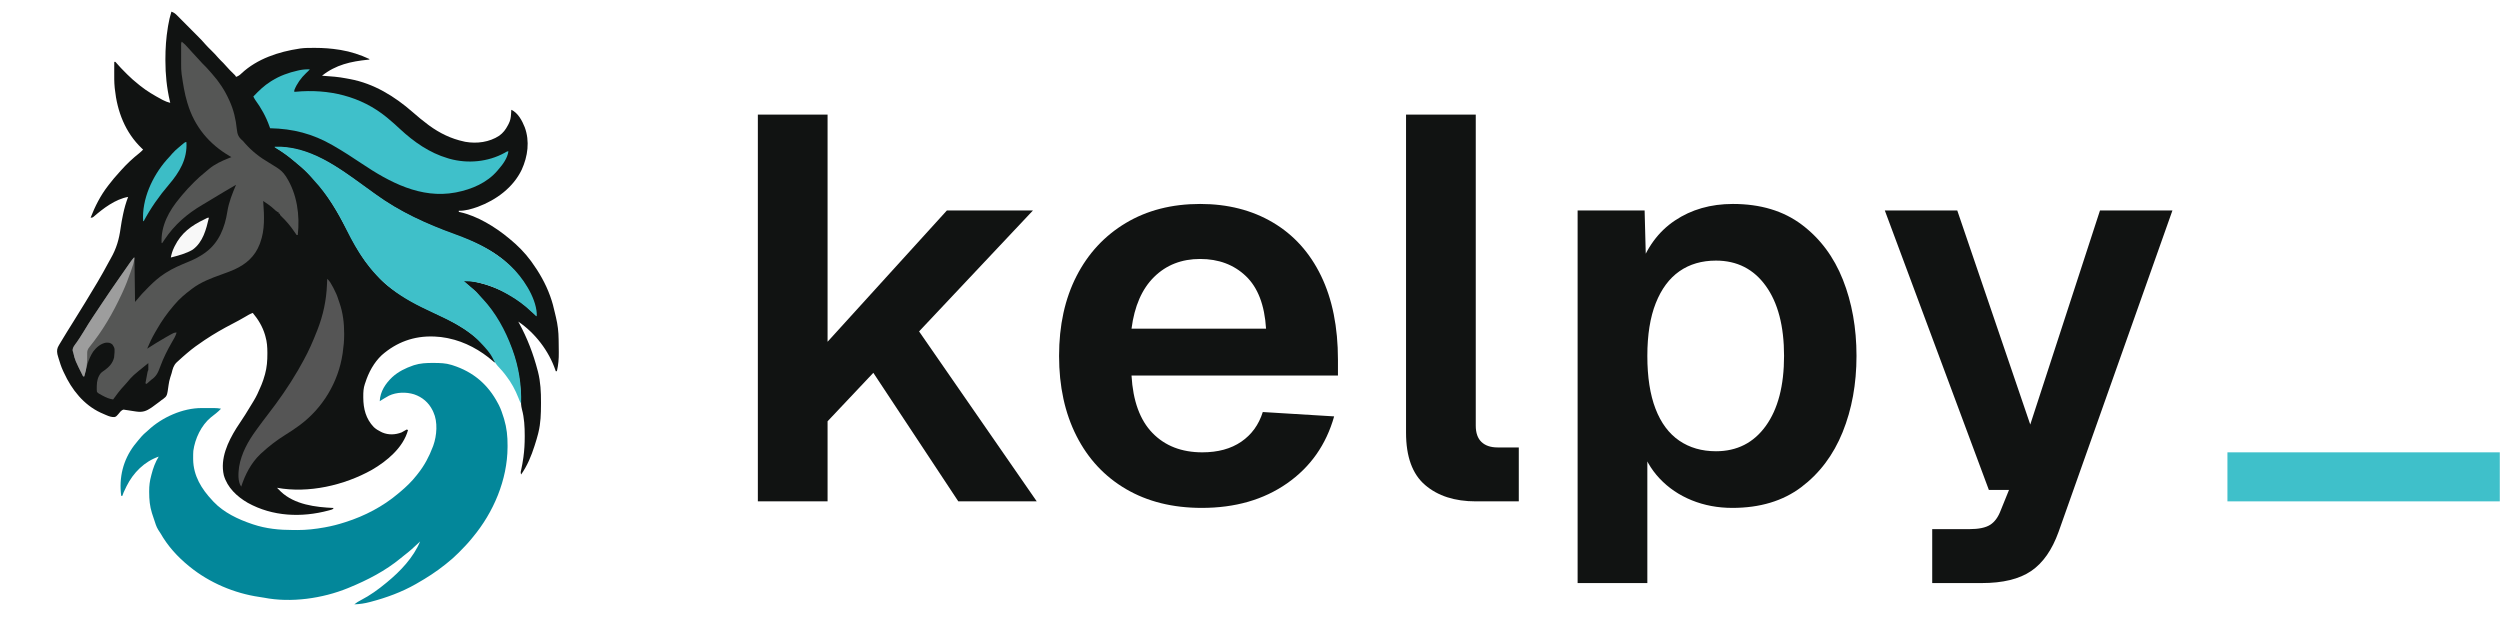
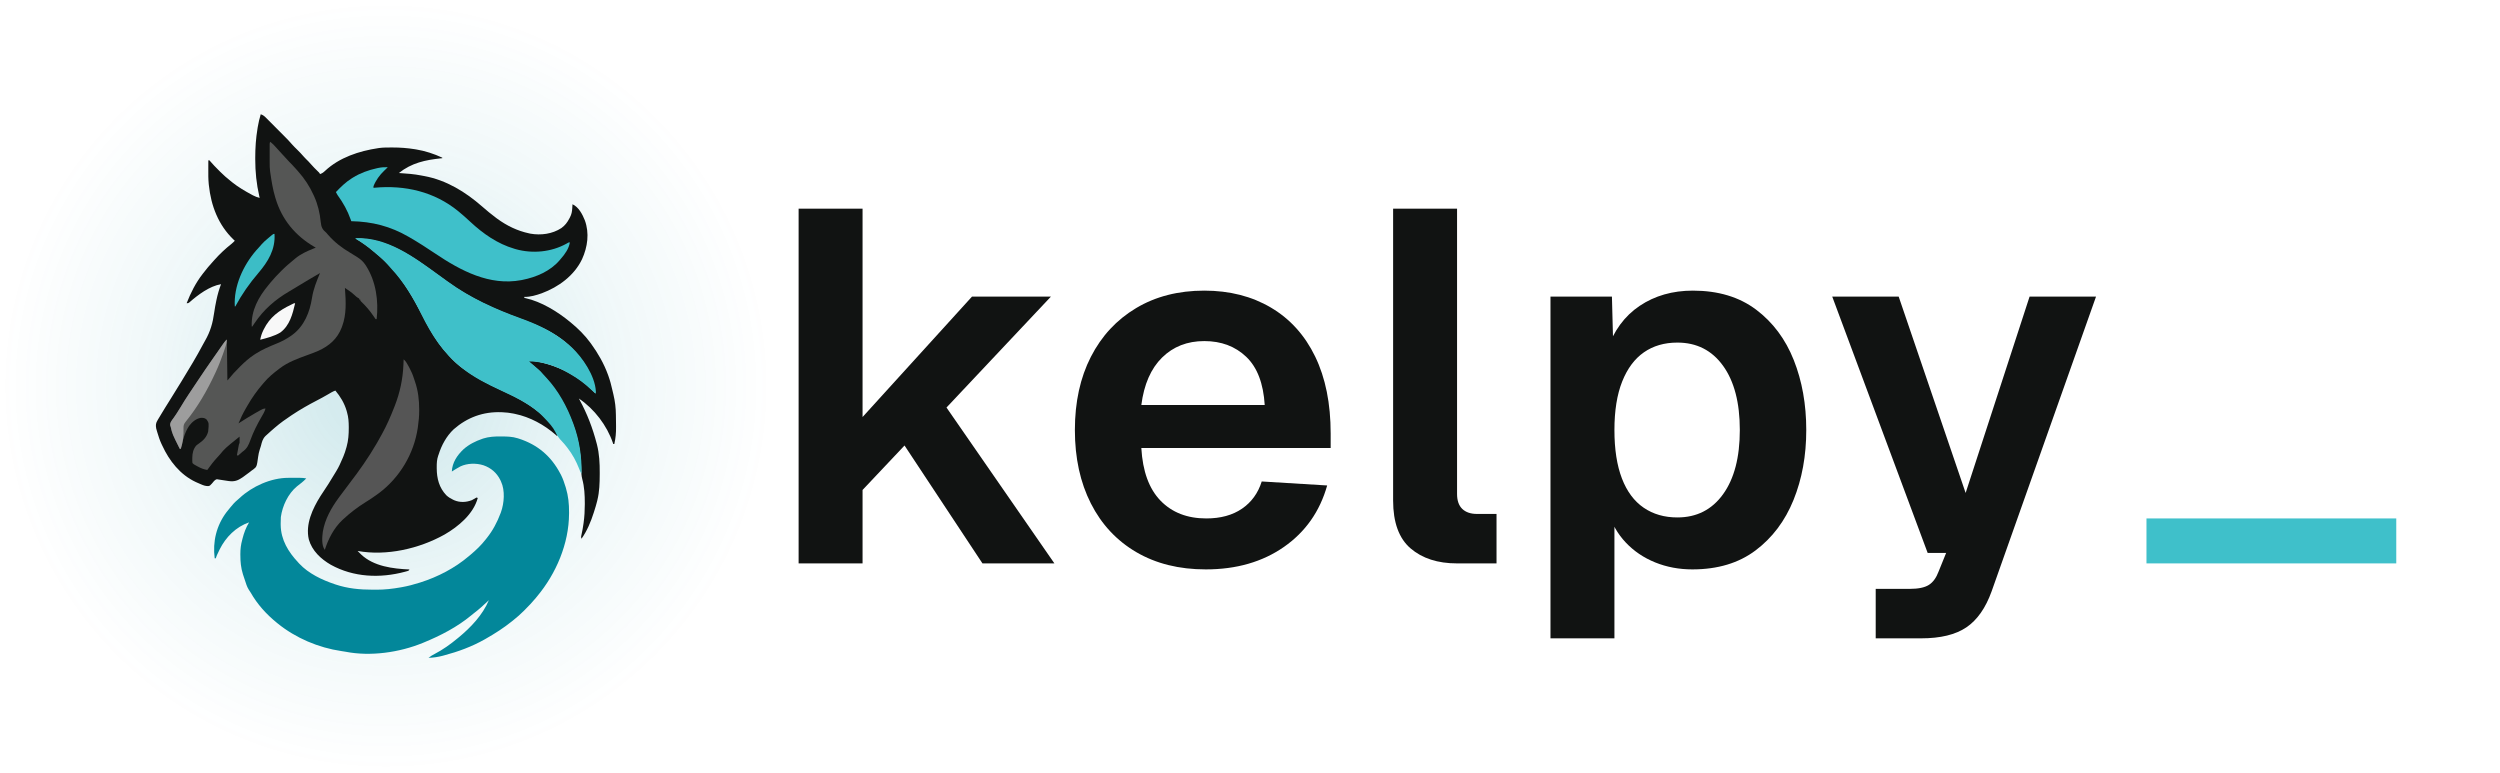
- <svg xmlns="http://www.w3.org/2000/svg" viewBox="0 0 487.2 120.0" width="487" height="120">
+ <svg xmlns="http://www.w3.org/2000/svg" viewBox="-22 -22 531.2 164" width="531" height="164">
+   <defs>
+     <radialGradient id="kelpy-glow">
+       <stop offset="0" stop-color="rgb(3,135,154)" stop-opacity="0.2" />
+       <stop offset="0.6" stop-color="rgb(3,135,154)" stop-opacity="0.06" />
+       <stop offset="1" stop-color="rgb(3,135,154)" stop-opacity="0" />
+     </radialGradient>
+   </defs>
+   <circle cx="60" cy="60" r="82" fill="url(#kelpy-glow)" />
  <svg x="0.0" y="0.0" width="120.0" height="120.0" viewBox="130 61 1067 1067">
    <path d="M0 0 C4.22 1.37 6.9 3.48 9.95 6.6 C10.19 6.83 10.19 6.83 11.37 8.01 C12.91 9.54 14.43 11.09 15.96 12.63 C17.04 13.71 18.11 14.79 19.18 15.86 C21.44 18.12 23.68 20.38 25.93 22.65 C28.78 25.53 31.65 28.41 34.52 31.28 C37.27 34.04 40.02 36.81 42.77 39.57 C43.29 40.09 43.81 40.61 44.34 41.14 C49.56 46.39 54.71 51.64 59.5 57.28 C62.33 60.52 65.43 63.49 68.5 66.5 C72.98 70.93 77.33 75.37 81.4 80.18 C84.06 83.2 86.96 85.97 89.82 88.79 C91.74 90.74 93.54 92.73 95.31 94.81 C98.98 99.1 102.97 103.03 107 106.96 C107.5 107.46 108.01 107.95 108.52 108.46 C108.98 108.9 109.43 109.34 109.9 109.8 C111 111 111 111 112 113 C116.04 111.64 118.46 109.89 121.5 106.94 C148.68 81.56 185.96 69.38 222 64 C222.64 63.9 223.28 63.81 223.94 63.71 C231.57 62.7 239.26 62.76 246.94 62.75 C247.31 62.75 247.31 62.75 249.2 62.75 C263.32 62.76 277.04 63.76 291 66 C291.84 66.13 292.69 66.27 293.56 66.41 C310.55 69.23 327.41 74.7 343 82 C343 82.33 343 82.66 343 83 C342.3 83.07 341.6 83.14 340.88 83.21 C311.07 86.26 284.89 91.91 261 111 C261.35 111.02 261.35 111.02 263.1 111.14 C276.45 112.02 289.69 113 302.84 115.58 C305.1 116.02 307.36 116.43 309.62 116.84 C350.86 124.58 386.81 146.71 418 174 C426.78 181.64 435.62 189.1 445 196 C445.52 196.38 446.04 196.77 446.57 197.16 C464.98 210.6 484.67 220.22 507 225 C507.77 225.18 508.55 225.35 509.35 225.53 C529.34 229.07 550.97 226.19 568 215 C574.86 210.03 579.11 204.47 583 197 C583.4 196.25 583.8 195.5 584.22 194.73 C587.29 188.83 588.18 183.84 588.56 177.25 C588.61 176.55 588.65 175.86 588.69 175.14 C588.8 173.42 588.9 171.71 589 170 C600.62 175.26 607.77 188.94 612.3 200.33 C621.23 224.68 617.56 250.6 607.08 273.74 C592.23 304.86 562.63 326.41 530.97 338.17 C520.24 341.94 509.46 345.24 498 345 C498 345.66 498 346.32 498 347 C498.72 347.13 499.44 347.25 500.18 347.38 C529.96 353.9 560.81 372.89 584 392 C584.55 392.45 585.11 392.91 585.68 393.37 C599.69 404.88 612.29 417.34 623 432 C623.2 432.27 623.2 432.27 624.2 433.64 C637.2 451.55 648.47 471.16 656 492 C656.22 492.61 656.44 493.21 656.67 493.83 C659.96 502.93 662.39 512.13 664.46 521.58 C665.05 524.21 665.68 526.83 666.32 529.45 C669.43 542.44 670.88 554.67 671 568 C671.02 569.49 671.05 570.98 671.07 572.46 C671.14 576.71 671.19 580.96 671.23 585.21 C671.24 586.92 671.26 588.62 671.28 590.33 C671.43 601.59 670.52 612.02 668 623 C667.34 623 666.68 623 666 623 C665.9 622.7 665.9 622.7 665.41 621.16 C654.02 587.78 630.23 556.71 601 537 C601.46 537.84 601.92 538.68 602.4 539.54 C616.79 565.97 627.12 592.91 634.69 622 C634.78 622.35 634.78 622.35 635.26 624.15 C639.67 641.66 640.54 659.14 640.44 677.12 C640.44 677.69 640.44 677.69 640.43 680.53 C640.36 697 639.94 712.93 636 729 C635.78 729.91 635.56 730.81 635.33 731.75 C633.79 737.91 631.96 743.96 630 750 C629.74 750.83 629.48 751.65 629.21 752.5 C623.68 769.85 616.56 787.07 606 802 C604.78 798.35 605.34 796.84 606.25 793.12 C607.69 786.91 608.73 780.69 609.62 774.38 C609.75 773.53 609.87 772.68 610 771.81 C611.62 760.15 612.24 748.57 612.25 736.81 C612.25 736.47 612.25 736.47 612.25 734.72 C612.25 719.39 611.48 703.92 607.42 689.07 C605.81 682.85 605.61 676.96 605.56 670.56 C604.93 639.05 598.95 607.18 587 578 C586.83 577.59 586.83 577.59 585.98 575.51 C573.55 545.38 556.89 517.44 534.45 493.66 C532.83 491.93 531.37 490.21 529.89 488.35 C528.23 486.29 526.63 484.64 524.62 482.94 C523.95 482.36 523.27 481.77 522.57 481.18 C521.72 480.46 520.87 479.74 520 479 C518.14 477.43 516.29 475.85 514.44 474.28 C513.15 473.18 511.86 472.09 510.57 471 C509.98 470.5 509.39 469.99 508.78 469.48 C508.25 469.02 507.71 468.57 507.16 468.1 C506.78 467.74 506.39 467.38 506 467 C506 466.67 506 466.34 506 466 C512.25 465.79 518.01 466.29 524.12 467.56 C524.98 467.74 525.83 467.91 526.71 468.09 C567.16 476.81 603.47 496.92 632 527 C630.09 491.91 605.44 457.67 580.41 434.67 C553.5 410.68 520.63 397.39 487.26 385.15 C439.05 367.46 393.7 346.33 352 316 C350.53 314.94 349.06 313.88 347.59 312.82 C342.31 309.02 337.04 305.21 331.78 301.39 C326.53 297.58 321.27 293.78 316 290 C315.21 289.43 314.42 288.86 313.6 288.28 C274.31 260.13 229.86 233.74 180 235 C180.41 235.25 180.82 235.49 181.25 235.74 C191.42 241.85 200.87 248.43 210 256 C210.28 256.23 210.28 256.23 211.68 257.38 C226.01 269.21 240.07 281.7 252 296 C252.46 296.54 252.91 297.09 253.39 297.65 C273.25 321.33 288.67 347.73 302.81 375.12 C316.81 402.24 331.03 429.34 352 451.85 C353.84 453.83 355.58 455.86 357.31 457.94 C371.74 474.37 390.36 486.88 409 498 C409.69 498.41 410.38 498.83 411.09 499.25 C428.2 509.36 446.44 517.56 464.41 526.02 C483.31 534.93 501.28 544.38 518 557 C518.51 557.38 519.02 557.76 519.54 558.15 C535.16 569.88 554 587.19 561 606 C560.67 606.66 560.34 607.32 560 608 C559.24 607.32 558.47 606.64 557.68 605.95 C535.63 586.66 508.86 571.92 480 566 C479.09 565.81 478.18 565.62 477.25 565.42 C470.53 564.09 463.84 563.29 457 563 C456.22 562.97 455.44 562.93 454.64 562.9 C420.34 561.62 390.2 572.64 364.48 595.21 C350.88 608.02 341.57 625.3 336 643 C335.75 643.68 335.5 644.36 335.25 645.05 C332.76 652.31 332.44 659.34 332.5 666.94 C332.5 667.57 332.5 668.21 332.5 668.86 C332.61 688.18 336.99 705.43 350.59 719.78 C354.39 723.28 358.36 725.76 363 728 C363.85 728.41 364.71 728.83 365.59 729.25 C376.35 733.8 388.19 733.26 399 729 C401.48 727.72 403.86 726.38 406.22 724.89 C406.81 724.6 407.4 724.3 408 724 C408.66 724.33 409.32 724.66 410 725 C401.86 755.21 373.49 778.86 347.41 793.94 C299.64 820.72 237.58 835.05 183 825 C184.23 826.23 185.46 827.46 186.69 828.69 C187.69 829.69 188.68 830.69 189.68 831.7 C213.52 854.23 249.78 858.64 281 860 C280 862 280 862 277.51 862.93 C276.38 863.26 275.26 863.57 274.12 863.88 C273.51 864.04 272.89 864.21 272.25 864.39 C225.44 876.92 175.37 874.91 132.36 851.09 C113.64 840.27 96.87 824.62 90.84 803.3 C84.2 774.38 97.85 745.42 112.77 721.49 C115 717.99 117.3 714.52 119.62 711.07 C121.99 707.53 124.31 703.95 126.62 700.38 C127.08 699.67 127.54 698.97 128.01 698.24 C132.15 691.82 136.11 685.29 139.99 678.7 C140.94 677.11 141.9 675.53 142.87 673.96 C147.39 666.51 150.91 658.81 154.26 650.77 C154.87 649.3 155.51 647.85 156.15 646.39 C158.41 641.14 160.05 635.74 161.62 630.25 C161.83 629.55 162.04 628.85 162.25 628.12 C165.49 616.42 166.38 604.65 166.31 592.56 C166.31 592.25 166.31 592.25 166.31 590.65 C166.27 581.12 165.71 572.19 163 563 C162.87 562.51 162.87 562.51 162.19 560.01 C157.91 545.66 150.53 533.41 141 522 C136.18 523.7 132 526.27 127.62 528.88 C120.4 533.12 113.08 537.1 105.62 540.94 C89.54 549.26 74.01 558.15 58.94 568.19 C58.38 568.56 57.82 568.93 57.24 569.31 C46.92 576.2 36.78 583.39 27.38 591.5 C27.11 591.73 27.11 591.73 25.75 592.89 C24.16 594.25 22.58 595.63 21 597 C20.76 597.2 20.76 597.2 19.57 598.24 C16.65 600.76 13.81 603.35 11 606 C10.33 606.61 9.66 607.22 8.97 607.84 C3.65 613.17 2.15 619.15 0.45 626.24 C-0.22 628.86 -1.13 631.38 -2 633.94 C-3.36 638.17 -4.22 642.2 -4.82 646.61 C-7.47 665.86 -7.47 665.86 -14.13 671.04 C-14.6 671.36 -14.6 671.36 -17 673 C-18.22 673.96 -19.44 674.93 -20.65 675.9 C-24.67 679.08 -28.79 682.08 -33 685 C-33.62 685.43 -34.24 685.87 -34.88 686.31 C-43.22 691.99 -49.73 694.41 -60 693 C-60.8 692.89 -61.61 692.78 -62.44 692.67 C-66.83 692.06 -71.21 691.38 -75.59 690.66 C-77.06 690.44 -78.53 690.22 -80 690 C-80.9 689.85 -81.8 689.69 -82.73 689.53 C-87.04 690.42 -89.54 694.49 -92.28 697.73 C-95.92 701.73 -95.92 701.73 -98.91 702.47 C-103.8 702.65 -107.95 701.25 -112.38 699.31 C-112.7 699.17 -112.7 699.17 -114.35 698.48 C-116.24 697.67 -118.12 696.84 -120 696 C-120.9 695.61 -121.8 695.21 -122.73 694.8 C-152.13 681.07 -172.75 654.86 -186 626 C-186.54 624.88 -187.07 623.75 -187.61 622.63 C-190.86 615.64 -193.21 608.46 -195.38 601.06 C-195.64 600.17 -195.9 599.29 -196.17 598.37 C-196.29 597.94 -196.29 597.94 -196.9 595.79 C-197.11 595.03 -197.32 594.28 -197.54 593.5 C-198.69 587.2 -198.18 583.25 -194.81 577.82 C-194.47 577.25 -194.14 576.68 -193.79 576.09 C-192.69 574.24 -191.56 572.4 -190.44 570.56 C-189.66 569.26 -188.88 567.96 -188.1 566.66 C-185.76 562.76 -183.39 558.88 -181 555 C-180.66 554.44 -180.32 553.89 -179.96 553.32 C-176.59 547.84 -173.17 542.38 -169.74 536.94 C-163.06 526.35 -156.53 515.68 -150 505 C-149.82 504.71 -149.82 504.71 -148.94 503.27 C-134.98 480.46 -121.09 457.59 -108.59 433.94 C-107.49 431.9 -106.37 429.89 -105.22 427.88 C-95.16 410.41 -90.62 394.39 -87.92 374.46 C-86.91 367.06 -85.52 359.75 -84 352.44 C-83.88 351.84 -83.76 351.25 -83.63 350.63 C-81.52 340.48 -78.66 330.7 -75 321 C-97.04 324.81 -118.46 341.1 -134.9 355.45 C-137 357 -137 357 -140 357 C-132.34 337.37 -122.94 318.7 -110 302 C-109.55 301.41 -109.11 300.83 -108.64 300.22 C-102.75 292.49 -96.6 285.14 -90 278 C-89.17 277.07 -88.35 276.14 -87.52 275.21 C-77.68 264.16 -66.89 254.04 -55.27 244.87 C-53.03 243.03 -51.01 241.08 -49 239 C-49.81 238.24 -50.62 237.47 -51.46 236.68 C-80.05 209.23 -93.89 173.03 -98 134 C-98.05 133.56 -98.05 133.56 -98.29 131.36 C-99.19 122.16 -99.11 112.98 -99.06 103.75 C-99.06 102.12 -99.05 100.49 -99.05 98.86 C-99.04 94.9 -99.02 90.95 -99 87 C-98.34 87 -97.68 87 -97 87 C-95.65 88.37 -95.65 88.37 -94.05 90.32 C-89.82 95.29 -85.29 99.9 -80.68 104.51 C-79.26 105.93 -77.85 107.35 -76.45 108.78 C-70.29 114.97 -63.85 120.59 -57 126 C-55.9 126.89 -54.81 127.79 -53.71 128.68 C-42.28 137.81 -29.68 145.14 -16.81 152.06 C-16.13 152.43 -15.45 152.8 -14.75 153.18 C-10.57 155.38 -6.58 156.85 -2 158 C-2.24 156.98 -2.48 155.95 -2.73 154.9 C-8.07 131.55 -10.38 108.92 -10.38 85 C-10.38 84.02 -10.38 83.04 -10.38 82.03 C-10.38 63.59 -9.16 45.26 -6.12 27.06 C-6.04 26.54 -6.04 26.54 -5.61 23.92 C-4.24 15.79 -2.41 7.88 0 0 Z " fill="#111312" transform="translate(427,81)" />
    <path d="M0 0 C0.34 0 0.34 0 2.08 0.01 C12.23 0.07 21.99 0.28 31.75 3.31 C32.58 3.57 33.42 3.83 34.27 4.09 C69.73 15.45 95.51 37.35 112.75 70.31 C113.01 70.8 113.01 70.8 114.33 73.27 C117.76 80.16 120.16 87.28 122.44 94.62 C122.58 95.08 122.58 95.08 123.3 97.39 C127.87 112.66 129.33 127.22 129.25 143.12 C129.25 143.6 129.25 143.6 129.24 145.98 C128.99 202.57 104.84 259.2 68.75 302.31 C67.96 303.29 67.16 304.27 66.37 305.25 C59.9 313.13 52.87 320.41 45.69 327.62 C45.23 328.09 44.77 328.55 44.3 329.03 C37.79 335.6 31 341.58 23.75 347.31 C23 347.92 22.25 348.52 21.47 349.15 C5.81 361.75 -10.79 372.39 -28.25 382.31 C-28.85 382.66 -29.46 383.01 -30.08 383.36 C-54.2 397.07 -80.67 406.75 -107.44 413.81 C-108.08 413.98 -108.72 414.16 -109.38 414.33 C-118.34 416.73 -126.97 417.96 -136.25 418.31 C-132.59 415.31 -128.97 413.04 -124.75 410.94 C-109.16 402.89 -94.72 392.51 -81.25 381.31 C-80.69 380.85 -80.13 380.39 -79.55 379.92 C-56.44 360.93 -33.93 337.27 -22.25 309.31 C-22.66 309.71 -23.07 310.11 -23.5 310.51 C-32.16 318.84 -40.95 326.69 -50.51 333.96 C-52.29 335.34 -54.02 336.76 -55.75 338.2 C-82.32 360.21 -113.48 376.26 -145.25 389.31 C-145.6 389.46 -145.6 389.46 -147.39 390.2 C-191.33 408.12 -245.88 416 -292.82 406.77 C-295.53 406.26 -298.25 405.86 -300.98 405.47 C-344.15 399.16 -387.27 380.88 -421.25 353.31 C-421.78 352.89 -422.31 352.46 -422.85 352.02 C-442.88 335.69 -459.55 317.31 -472.36 294.83 C-473.49 292.91 -474.74 291.09 -476 289.25 C-479.47 283.78 -481.23 277.42 -483.25 271.31 C-483.49 270.61 -483.73 269.91 -483.97 269.18 C-484.74 266.9 -485.5 264.61 -486.25 262.31 C-486.48 261.6 -486.72 260.89 -486.96 260.16 C-490.71 248.24 -491.74 236.72 -491.75 224.31 C-491.75 223.62 -491.76 222.92 -491.76 222.2 C-491.79 212.8 -490.76 204.38 -488.25 195.31 C-488.07 194.61 -487.89 193.91 -487.71 193.18 C-484.95 182.3 -481.14 171.92 -475.25 162.31 C-500.07 170.83 -519.28 190.2 -530.85 213.39 C-536.54 225.17 -536.54 225.17 -538.25 230.31 C-538.91 230.31 -539.57 230.31 -540.25 230.31 C-544.32 198.76 -537.07 168.37 -517.69 142.75 C-516.61 141.38 -515.51 140.03 -514.39 138.69 C-513.16 137.2 -511.95 135.69 -510.75 134.17 C-506.58 128.98 -502.38 124.19 -497.22 119.94 C-495.87 118.83 -494.56 117.66 -493.28 116.46 C-469.61 94.25 -433.6 78.09 -400.9 78.18 C-400.13 78.18 -399.35 78.18 -398.55 78.18 C-396.93 78.18 -395.3 78.18 -393.67 78.18 C-391.19 78.19 -388.71 78.18 -386.23 78.18 C-384.64 78.18 -383.05 78.18 -381.46 78.18 C-380.73 78.18 -380 78.18 -379.24 78.17 C-375.12 78.19 -371.29 78.51 -367.25 79.31 C-372.56 84.97 -378.73 89.58 -384.85 94.33 C-401.6 108.16 -412.34 131.14 -415.25 152.31 C-415.53 156.23 -415.58 160.13 -415.56 164.06 C-415.56 165.11 -415.55 166.15 -415.55 167.23 C-415.14 195.49 -401.14 218.26 -382.25 238.31 C-381.65 238.98 -381.05 239.64 -380.43 240.32 C-362.78 259.12 -337.57 271.07 -313.5 279.12 C-312.94 279.31 -312.38 279.5 -311.8 279.7 C-289.06 287.3 -266.29 289.5 -242.44 289.5 C-239.95 289.5 -237.46 289.52 -234.96 289.54 C-219.22 289.59 -203.92 287.85 -188.44 285.06 C-188.14 285.01 -188.14 285.01 -186.65 284.74 C-175.28 282.69 -164.24 279.86 -153.25 276.31 C-152.9 276.2 -152.9 276.2 -151.11 275.64 C-118.36 265.21 -86.47 248.6 -60.25 226.31 C-59.13 225.38 -58.01 224.45 -56.89 223.51 C-46.41 214.71 -36.8 205.53 -28.35 194.72 C-27.62 193.79 -26.89 192.86 -26.15 191.93 C-14.85 177.79 -6.61 162.23 -0.25 145.31 C0.02 144.61 0.29 143.9 0.57 143.17 C6.7 126.11 8.6 102.04 0.75 85.31 C0.54 84.84 0.54 84.84 -0.54 82.45 C-7.36 68.68 -18.22 59.33 -32.69 54.38 C-46.46 50.11 -63.03 50.5 -76.14 56.67 C-78.9 58.14 -81.58 59.68 -84.25 61.31 C-85.06 61.81 -85.88 62.3 -86.71 62.81 C-88.57 63.96 -90.42 65.13 -92.25 66.31 C-91.41 49.27 -82.28 35.75 -70.25 24.31 C-60.01 15.06 -47.48 8.89 -34.5 4.44 C-33.95 4.25 -33.39 4.06 -32.82 3.86 C-22.08 0.43 -11.17 -0.07 0 0 Z " fill="#03879A" transform="translate(880.25,689.6875)" />
    <path d="M0 0 C4.12 3.22 7.51 6.61 10.9 10.58 C13.46 13.53 16.1 16.39 18.75 19.25 C24.92 25.9 24.92 25.9 27.97 29.26 C35.89 37.95 35.89 37.95 39.75 41.75 C42.63 44.59 45.31 47.54 47.94 50.61 C49.5 52.42 51.08 54.21 52.69 55.99 C64.78 69.55 74.55 84.42 82 101 C82.27 101.59 82.54 102.17 82.82 102.78 C89.8 118.16 93.7 134.55 95.31 151.31 C96.32 161.09 98.27 165.65 106 172 C107.13 173.27 108.24 174.56 109.31 175.88 C121.6 189.85 135.24 200.42 151.28 209.8 C155.09 212.04 158.84 214.37 162.56 216.75 C163.12 217.1 163.68 217.46 164.26 217.82 C170.71 221.96 175.66 226.24 179.88 232.69 C180.3 233.34 180.73 233.99 181.17 234.66 C199.82 264.07 204.82 300.86 201 335 C200.34 335 199.68 335 199 335 C197.61 333.13 196.33 331.26 195.06 329.31 C188.26 319.19 180.45 310.08 171.58 301.71 C170 300 170 300 170 298 C169.34 298 168.68 298 168 298 C168 297.34 168 296.68 168 296 C167.43 295.75 166.86 295.51 166.28 295.25 C163.62 293.79 161.76 292.03 159.56 289.94 C153.85 284.6 147.5 280.31 141 276 C141.07 276.91 141.14 277.83 141.22 278.77 C142.89 301.81 144.12 325.97 136 348 C135.66 348.94 135.33 349.88 134.98 350.84 C126.73 372.25 111.53 385.49 91.06 394.81 C83.56 398.13 75.87 400.9 68.15 403.67 C50.58 409.98 33 416.62 18 428 C17.44 428.42 16.87 428.85 16.29 429.29 C6.03 437.08 -3.72 445.07 -12 455 C-12.36 455.42 -12.36 455.42 -14.2 457.54 C-25.04 470.14 -34.7 483.69 -42.93 498.13 C-44.04 500.07 -45.17 502 -46.3 503.93 C-51.59 513.01 -55.99 522.29 -60 532 C-59.53 531.7 -59.07 531.4 -58.59 531.09 C-49.14 525.01 -39.62 519.09 -29.88 513.5 C-29.02 513.01 -28.17 512.52 -27.3 512.01 C-13.21 504 -13.21 504 -9 504 C-10.62 510.08 -13.84 515.16 -17 520.56 C-24.91 534.31 -31.97 548.27 -37.39 563.2 C-41.09 573.34 -43.89 579.8 -53 586 C-54.56 587.34 -56.1 588.69 -57.62 590.06 C-58.75 591.04 -59.87 592.02 -61 593 C-61.66 592.67 -62.32 592.34 -63 592 C-62.36 588.54 -61.71 585.08 -61.06 581.62 C-60.97 581.13 -60.97 581.13 -60.51 578.64 C-60.42 578.17 -60.42 578.17 -59.97 575.79 C-59.81 574.92 -59.65 574.05 -59.48 573.15 C-59 571 -59 571 -58 569 C-57.93 566.96 -57.92 564.92 -57.94 562.88 C-57.95 561.78 -57.96 560.68 -57.96 559.55 C-57.98 558.71 -57.99 557.87 -58 557 C-85.34 578.98 -85.34 578.98 -95.35 591.04 C-96.98 592.98 -98.69 594.82 -100.43 596.66 C-107.26 603.95 -113.12 611.93 -119 620 C-125.66 618.88 -131.05 616.77 -136.94 613.5 C-137.69 613.1 -138.44 612.69 -139.22 612.28 C-144.69 609.31 -144.69 609.31 -147 607 C-147.45 604.36 -147.33 601.68 -147.31 599 C-147.31 598.62 -147.31 598.62 -147.3 596.67 C-147.13 588.13 -145.53 580.76 -140 574 C-138.17 572.37 -136.21 571 -134.19 569.62 C-125.84 563.63 -119.85 557.39 -117.31 547.25 C-115.81 531.63 -115.81 531.63 -120 525 C-123.63 521.65 -126.41 521.37 -131.21 521.52 C-140.6 523.13 -147.95 529.64 -153.51 537 C-161.88 549.65 -165.75 565.36 -169 580 C-169.66 580 -170.32 580 -171 580 C-184.93 552.19 -184.93 552.19 -188 539 C-188.34 537.93 -188.69 536.86 -189.04 535.76 C-189.76 530.08 -185.21 525.39 -182.12 521 C-181.07 519.45 -180.02 517.89 -178.97 516.34 C-178.27 515.31 -177.57 514.28 -176.87 513.26 C-174.22 509.36 -171.75 505.39 -169.38 501.31 C-159.87 485.22 -149.23 469.8 -138.88 454.25 C-138.6 453.83 -138.6 453.83 -137.2 451.73 C-127.13 436.61 -116.88 421.63 -106.44 406.77 C-103.34 402.34 -100.24 397.91 -97.17 393.46 C-96.86 393.01 -96.86 393.01 -95.28 390.72 C-94.08 388.99 -92.89 387.27 -91.71 385.53 C-91.16 384.75 -90.62 383.97 -90.06 383.16 C-89.59 382.48 -89.12 381.79 -88.63 381.09 C-86.64 378.54 -84.29 376.29 -82 374 C-81.67 399.41 -81.34 424.82 -81 451 C-77.04 446.38 -73.08 441.76 -69 437 C-65.29 433.07 -61.58 429.18 -57.75 425.38 C-57.26 424.88 -56.76 424.39 -56.25 423.88 C-48.07 415.74 -39.7 408.3 -30 402 C-29.35 401.58 -28.71 401.15 -28.05 400.71 C-15.36 392.48 -1.58 386.77 12.36 381.03 C22.28 376.94 31.28 372.3 40 366 C40.53 365.62 41.05 365.24 41.59 364.85 C64.29 348.06 74.67 321.95 78.88 294.75 C81.42 278.34 87.56 263.21 94 248 C79.84 256.18 65.78 264.5 51.82 273.02 C50.65 273.73 49.49 274.44 48.32 275.16 C48.04 275.33 48.04 275.33 46.63 276.19 C42.97 278.42 39.28 280.61 35.58 282.77 C9.06 298.34 -12.65 317.23 -29.75 342.8 C-30.28 343.6 -30.82 344.41 -31.38 345.23 C-31.86 345.96 -32.34 346.68 -32.84 347.43 C-33.22 347.95 -33.6 348.47 -34 349 C-34.33 349 -34.66 349 -35 349 C-36.44 318.97 -22.23 293.26 -3.38 270.65 C-2.03 269.04 -0.7 267.4 0.62 265.76 C6.85 258.17 13.64 251.15 20.56 244.19 C21 243.75 21.43 243.31 21.88 242.85 C27.47 237.22 33.24 232.01 39.44 227.06 C42.12 224.9 44.71 222.68 47.31 220.44 C57.3 212.12 69.02 206.8 81 202 C81.96 201.62 82.92 201.23 83.9 200.84 C84.59 200.56 85.29 200.28 86 200 C85.07 199.47 84.14 198.93 83.18 198.38 C47.37 177.58 21.95 147.06 10 107 C9.8 106.36 9.6 105.72 9.4 105.06 C4.75 89.71 2.32 73.84 0 58 C-0.09 57.41 -0.19 56.81 -0.28 56.2 C-1.11 50.39 -1.14 44.65 -1.13 38.79 C-1.13 37.74 -1.13 36.69 -1.14 35.61 C-1.14 33.41 -1.13 31.2 -1.13 29 C-1.12 25.61 -1.13 22.23 -1.14 18.85 C-1.14 16.7 -1.13 14.56 -1.13 12.41 C-1.13 11.4 -1.14 10.39 -1.14 9.34 C-1.14 8.87 -1.14 8.87 -1.13 6.51 C-1.13 5.68 -1.13 4.86 -1.13 4.01 C-1 2 -1 2 0 0 Z " fill="#555655" transform="translate(445,133)" />
    <path d="M0 0 C59.2 -2.18 109.42 34.91 155 68 C160.26 71.82 165.53 75.63 170.81 79.42 C172.24 80.45 173.67 81.49 175.1 82.53 C217.44 113.24 263.78 134.05 312.75 151.75 C347.56 164.36 379.52 179.69 407 205 C407.48 205.44 407.96 205.88 408.46 206.33 C429.07 225.46 452.38 260.02 454.12 289.05 C454.12 290.7 454.07 292.35 454 294 C450.73 291.27 447.51 288.5 444.43 285.57 C432.68 274.46 419.91 264.97 405.83 257.03 C404.04 256.02 402.27 254.99 400.5 253.95 C379.55 241.95 352.36 232.62 328 233 C328.38 233.33 328.76 233.65 329.16 233.99 C332.23 236.62 335.31 239.26 338.38 241.89 C340.4 243.63 342.43 245.36 344.46 247.07 C348.37 250.4 351.8 253.88 355.11 257.8 C356.81 259.78 358.59 261.68 360.39 263.57 C382.92 287.46 399.79 318.35 411 349 C411.3 349.81 411.61 350.63 411.92 351.46 C422.99 381.37 427.88 413.19 427 445 C424.88 441.98 423.68 438.74 422.38 435.31 C416.88 421.32 410.17 408.92 401 397 C400.33 396.12 399.66 395.24 398.97 394.33 C396.21 390.79 393.39 387.37 390.27 384.14 C384.75 378.41 380.85 373.34 377.51 366.01 C372.79 356.61 365.16 348.57 358 341 C357.6 340.57 357.2 340.14 356.79 339.69 C334.12 315.26 302.74 300.88 273 287 C248.08 275.37 223.64 263.19 202 246 C201.13 245.32 200.25 244.64 199.36 243.94 C165.75 217.17 143.4 182.3 124.55 144.13 C109.4 113.47 91.66 83.58 68.26 58.45 C66.31 56.33 64.43 54.19 62.56 52 C55.19 43.56 47.17 36.08 38.4 29.13 C36.99 27.99 35.61 26.82 34.24 25.64 C24 16.85 13.03 8.94 1.46 1.99 C0.98 1.66 0.5 1.34 0 1 C0 0.67 0 0.34 0 0 Z " fill="#3FC0C9" transform="translate(606,315)" />
    <path d="M0 0 C-0.66 0.66 -1.32 1.32 -2 2 C-2.23 2.23 -2.23 2.23 -3.39 3.41 C-4.51 4.51 -5.64 5.59 -6.8 6.66 C-15.27 14.66 -22.8 25.07 -27 36 C-27 36.99 -27 37.98 -27 39 C-26.32 38.93 -25.64 38.86 -24.94 38.79 C32.22 33.42 88 46.22 133 83 C133.53 83.43 134.06 83.87 134.61 84.32 C142.01 90.39 149.08 96.78 156.09 103.3 C180.14 125.67 207.22 144.67 239 154 C239.49 154.15 239.49 154.15 241.97 154.9 C273.68 163.7 308.67 160.4 337.5 144.56 C338.34 144.07 339.17 143.58 340.03 143.07 C342 142 342 142 344 142 C342.42 153.51 334.55 164.56 327 173 C326.32 173.82 325.65 174.63 324.95 175.48 C307.15 196.46 280.51 207.76 254 213 C253.41 213.12 252.83 213.23 252.22 213.35 C192.29 224.58 137.81 195.5 89.72 163.16 C74.09 152.66 58.3 142.44 42 133 C41.59 132.76 41.59 132.76 39.53 131.56 C4.81 111.5 -29.25 102.81 -69 102 C-69.32 101.07 -69.63 100.13 -69.96 99.17 C-75.9 82.24 -84.34 67.08 -94.92 52.62 C-96.12 50.82 -97.07 48.95 -98 47 C-88.69 37.22 -79.48 28.18 -68 21 C-67.39 20.61 -66.77 20.23 -66.14 19.83 C-52.03 11.04 -37.12 5.68 -20.94 2.06 C-20 1.85 -19.06 1.64 -18.09 1.42 C-11.99 0.15 -6.23 -0.25 0 0 Z " fill="#3FC0CA" transform="translate(667,181)" />
    <path d="M0 0 C4.35 3.71 6.74 8.43 9.44 13.38 C9.93 14.27 10.42 15.17 10.92 16.09 C14.44 22.67 17.3 29.17 19.47 36.3 C20.02 38.07 20.64 39.82 21.26 41.57 C27.33 58.97 29.37 76.68 29.38 95 C29.38 95.68 29.38 96.36 29.38 97.06 C29.38 107.17 28.46 117 27 127 C26.87 127.93 26.74 128.85 26.61 129.81 C19.38 178.63 -7.55 223.61 -47 253 C-47.56 253.42 -48.11 253.83 -48.68 254.26 C-56.52 260.1 -64.66 265.36 -72.95 270.53 C-87.66 279.75 -101.27 290.18 -114 302 C-114.6 302.55 -115.21 303.1 -115.83 303.67 C-131.91 318.92 -142.27 339.15 -149 360 C-155.42 351.37 -154.03 335.72 -152.68 325.59 C-148.65 301.91 -137.01 281.19 -123 262 C-122.44 261.23 -121.88 260.46 -121.31 259.67 C-115.27 251.35 -109.13 243.11 -102.82 234.98 C-84.07 210.72 -66.39 185.54 -51 159 C-50.65 158.4 -50.3 157.8 -49.94 157.18 C-47.23 152.49 -44.6 147.75 -42 143 C-41.55 142.18 -41.1 141.36 -40.63 140.52 C-31.82 124.48 -24.66 108.02 -18 91 C-17.6 89.98 -17.19 88.96 -16.78 87.91 C-7.07 63.08 -1.51 37.08 -0.44 10.44 C-0.42 9.93 -0.42 9.93 -0.31 7.38 C-0.2 4.92 -0.1 2.46 0 0 Z " fill="#555555" transform="translate(697,544)" />
    <path d="M0 0 C0.33 0 0.66 0 1 0 C0.5 8.15 -2.32 15.55 -5 23.19 C-5.12 23.54 -5.12 23.54 -5.75 25.35 C-9.97 37.48 -14.58 49.35 -20 61 C-20.23 61.49 -20.23 61.49 -21.38 63.97 C-36.64 96.64 -53.93 126.66 -76.71 154.73 C-80.14 158.99 -81.14 161.68 -80.92 167.09 C-80.53 180.97 -81.6 192.82 -86 206 C-86.66 206 -87.32 206 -88 206 C-101.93 178.19 -101.93 178.19 -105 165 C-105.17 164.47 -105.17 164.47 -106.04 161.76 C-106.76 156.08 -102.21 151.39 -99.12 147 C-98.07 145.45 -97.02 143.89 -95.97 142.34 C-95.27 141.31 -94.57 140.28 -93.87 139.26 C-91.22 135.36 -88.75 131.39 -86.38 127.31 C-76.87 111.22 -66.23 95.8 -55.88 80.25 C-55.32 79.42 -54.77 78.59 -54.2 77.73 C-44.69 63.46 -35.05 49.29 -25.19 35.25 C-24.01 33.57 -22.83 31.88 -21.64 30.2 C-21.05 29.35 -20.46 28.5 -19.84 27.63 C-17.94 24.91 -16.04 22.18 -14.14 19.46 C-13.51 18.55 -12.88 17.65 -12.23 16.72 C-11.02 14.99 -9.82 13.26 -8.62 11.53 C-3 3.49 -3 3.49 0 0 Z " fill="#9D9D9D" transform="translate(362,507)" />
    <path d="M0 0 C1.97 29.34 -12.17 52.54 -30.52 73.95 C-47.41 93.68 -61.7 114.12 -74 137 C-74.33 137 -74.66 137 -75 137 C-77.35 98.82 -59.05 59.36 -34.48 31.05 C-33.01 29.41 -31.52 27.78 -30.02 26.17 C-28.09 24.1 -26.26 21.97 -24.44 19.81 C-20.94 15.81 -17.09 12.39 -13 9 C-12.04 8.19 -11.08 7.38 -10.12 6.56 C-9.12 5.73 -8.12 4.9 -7.12 4.06 C-6.65 3.66 -6.17 3.26 -5.68 2.84 C-2.23 0 -2.23 0 0 0 Z " fill="#3CBDC6" transform="translate(453,307)" />
    <path d="M0 0 C-4.72 20.25 -10.24 42.28 -27.94 55.28 C-39.21 62.13 -53.3 65.75 -66 69 C-64.85 62.84 -63.16 57.39 -60.44 51.75 C-60.09 51.02 -59.73 50.29 -59.37 49.53 C-47.93 26.35 -30.48 13.68 -7.6 2.77 C-6.27 2.13 -4.97 1.46 -3.66 0.78 C-2 0 -2 0 0 0 Z " fill="#F8F8F8" transform="translate(492,438)" />
  </svg>
  <g transform="translate(140.26 97.68) scale(0.10615)">
    <g fill="#111312" transform="scale(1 -1)">
      <path transform="translate(0 0)" d="M70 0V710H198V293L417 534H575L366 312L582 0H438L282 236L198 147V0Z" />
      <path transform="translate(584.0 0)" d="M301 -12Q221 -12 162.0 22.5Q103 57 71.0 120.0Q39 183 39 267Q39 351 71.0 413.5Q103 476 161.5 511.0Q220 546 298 546Q374 546 431.5 512.0Q489 478 520.0 414.0Q551 350 551 260V231H172Q176 161 210.5 125.5Q245 90 302 90Q345 90 373.5 109.5Q402 129 413 164L544 156Q522 78 457.5 33.0Q393 -12 301 -12ZM172 317H419Q415 382 382.0 413.5Q349 445 298 445Q247 445 213.5 412.0Q180 379 172 317Z" />
      <path transform="translate(1190.0 0)" d="M198 0Q140 0 105.0 30.0Q70 60 70 126V710H198V139Q198 119 208.5 109.0Q219 99 238 99H277V0Z" />
      <path transform="translate(1505.0 0)" d="M70 -150V534H193L196 420L183 426Q203 485 248.5 515.5Q294 546 355 546Q431 546 481.5 508.0Q532 470 557.0 407.0Q582 344 582 267Q582 190 556.5 127.0Q531 64 480.5 26.0Q430 -12 354 -12Q314 -12 279.5 2.0Q245 16 220.5 42.0Q196 68 186 103L198 113V-150ZM324 92Q382 92 415.5 138.5Q449 185 449 267Q449 349 415.5 395.5Q382 442 324 442Q285 442 257.0 422.5Q229 403 213.5 364.0Q198 325 198 267Q198 209 213.0 170.0Q228 131 256.5 111.5Q285 92 324 92Z" />
      <path transform="translate(2118.0 0)" d="M108 -150V-51H176Q202 -51 214.5 -43.0Q227 -35 234 -16L249 21H212L21 534H154L288 141L416 534H549L340 -56Q322 -106 289.5 -128.0Q257 -150 199 -150Z" />
    </g>
    <rect x="2768" y="-90" width="500" height="90" fill="#3FC0CA" />
  </g>
</svg>
